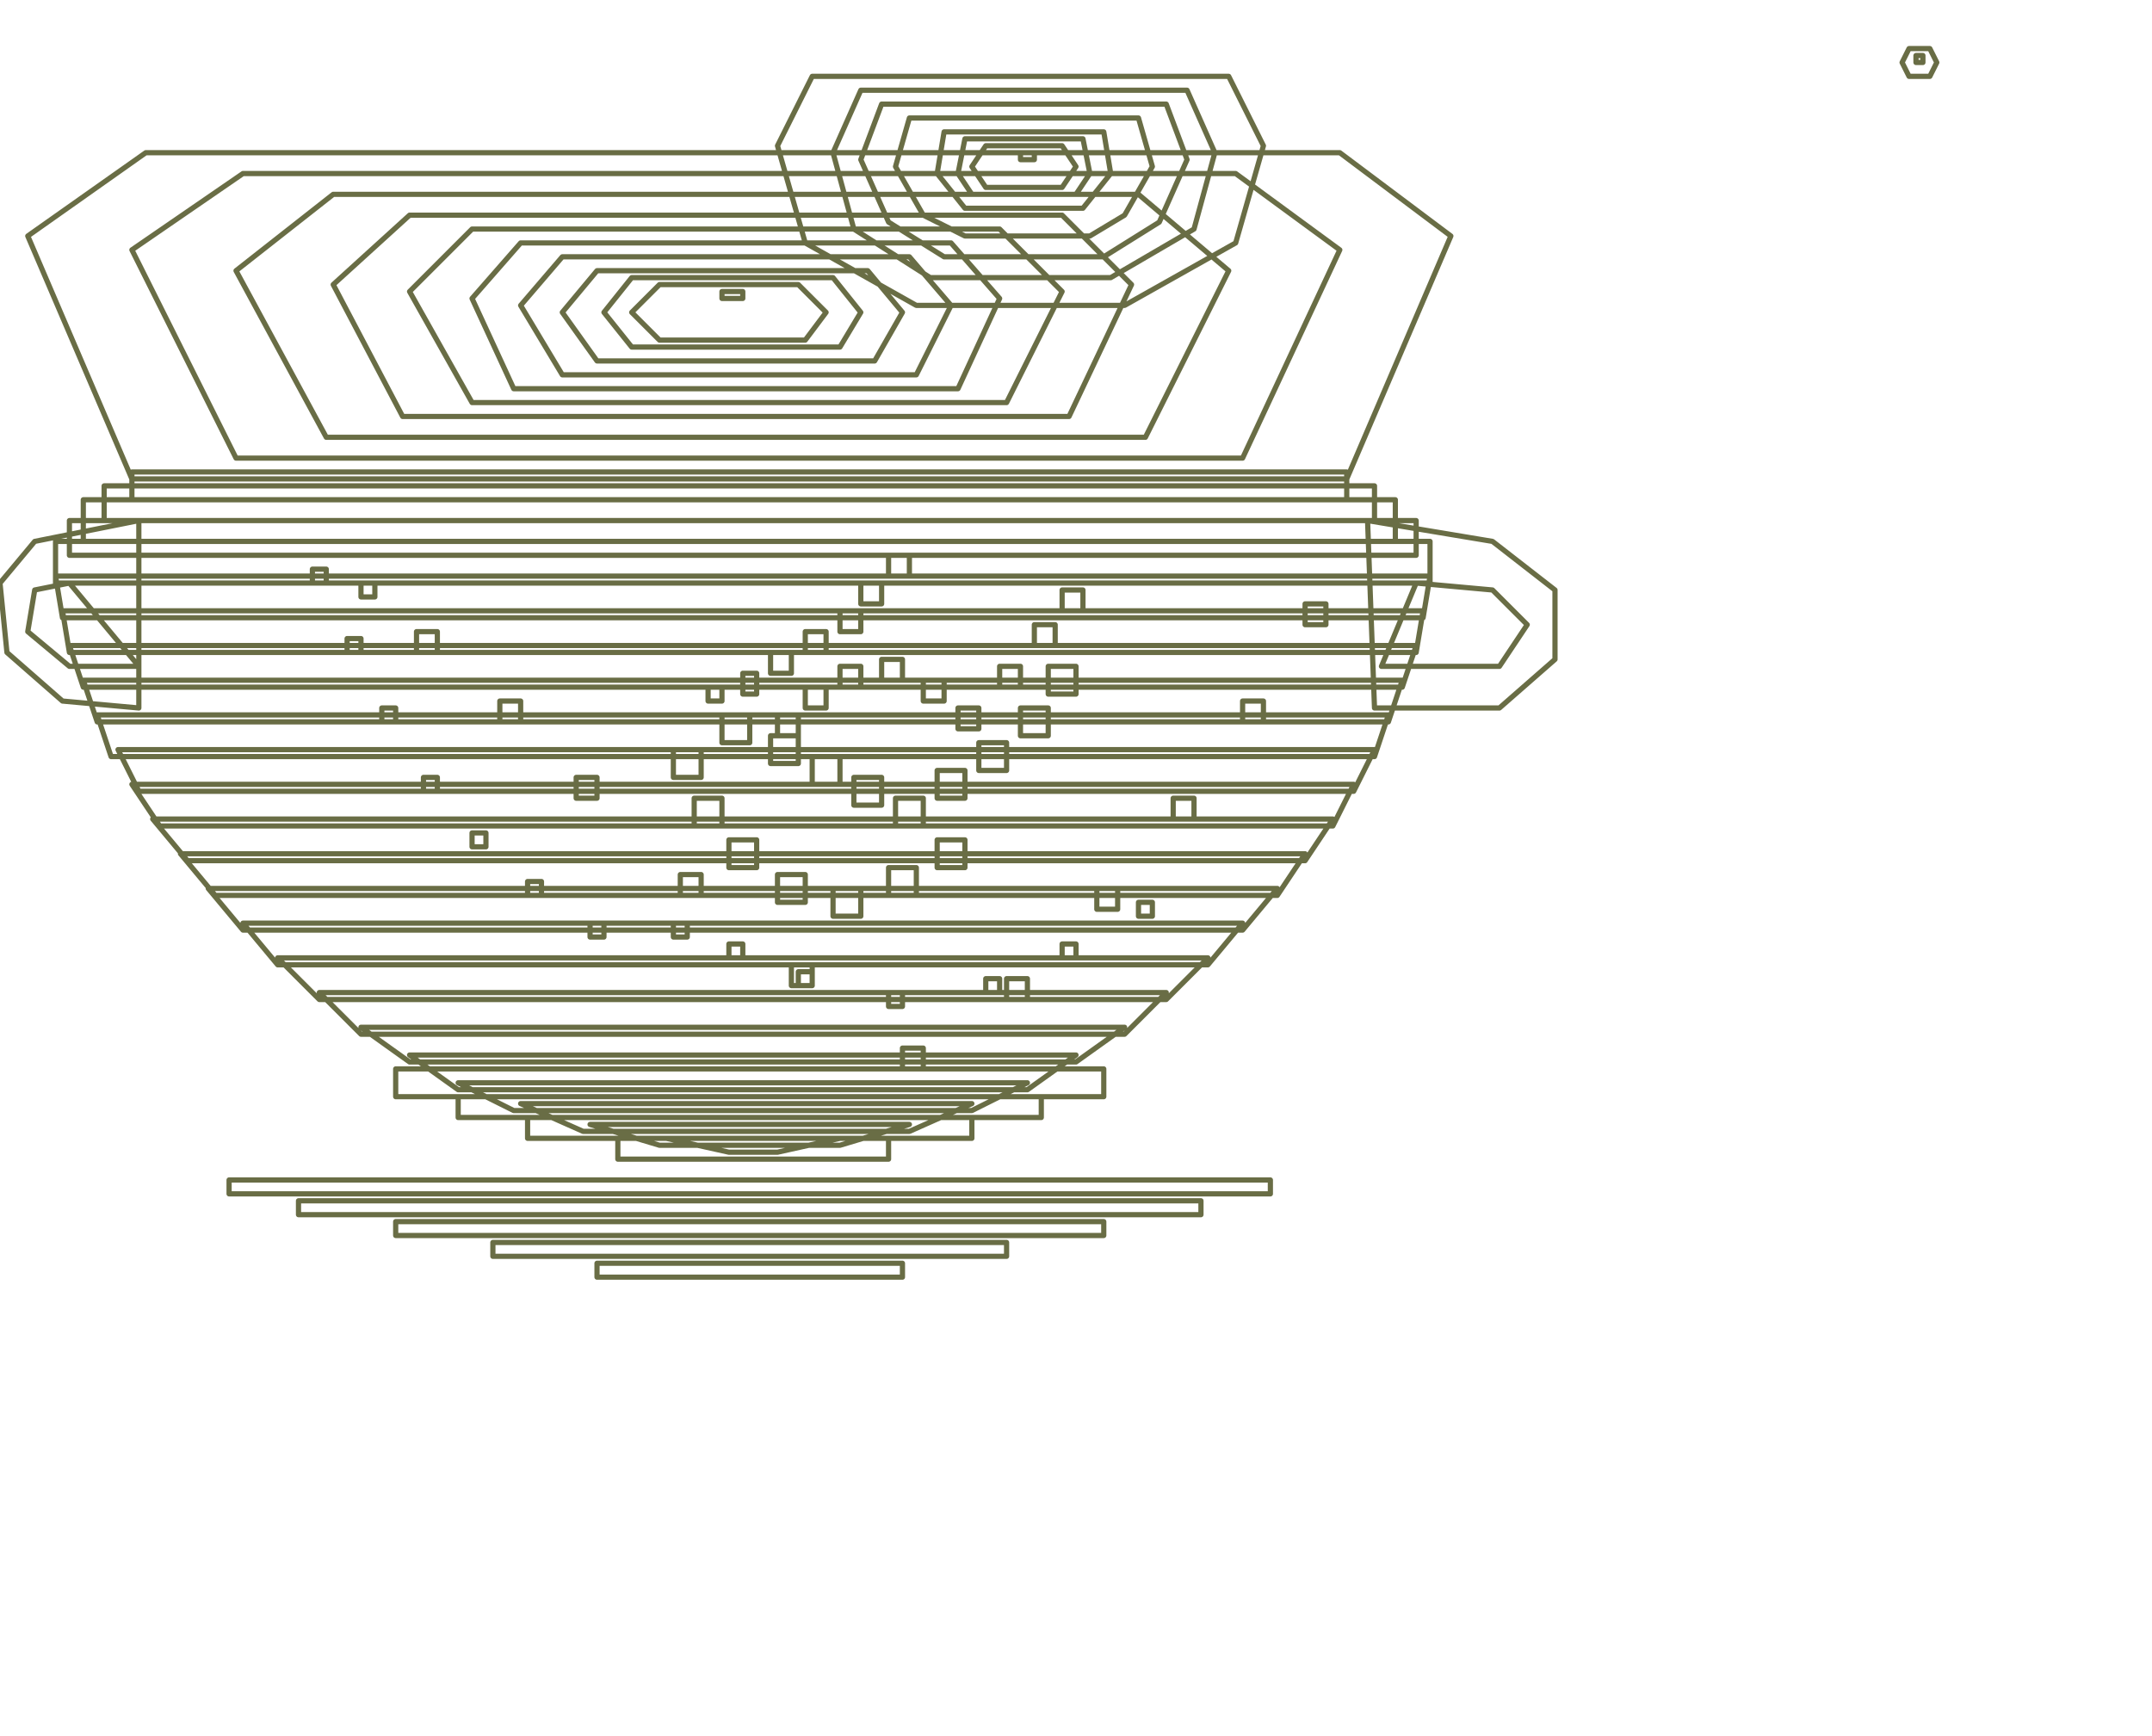
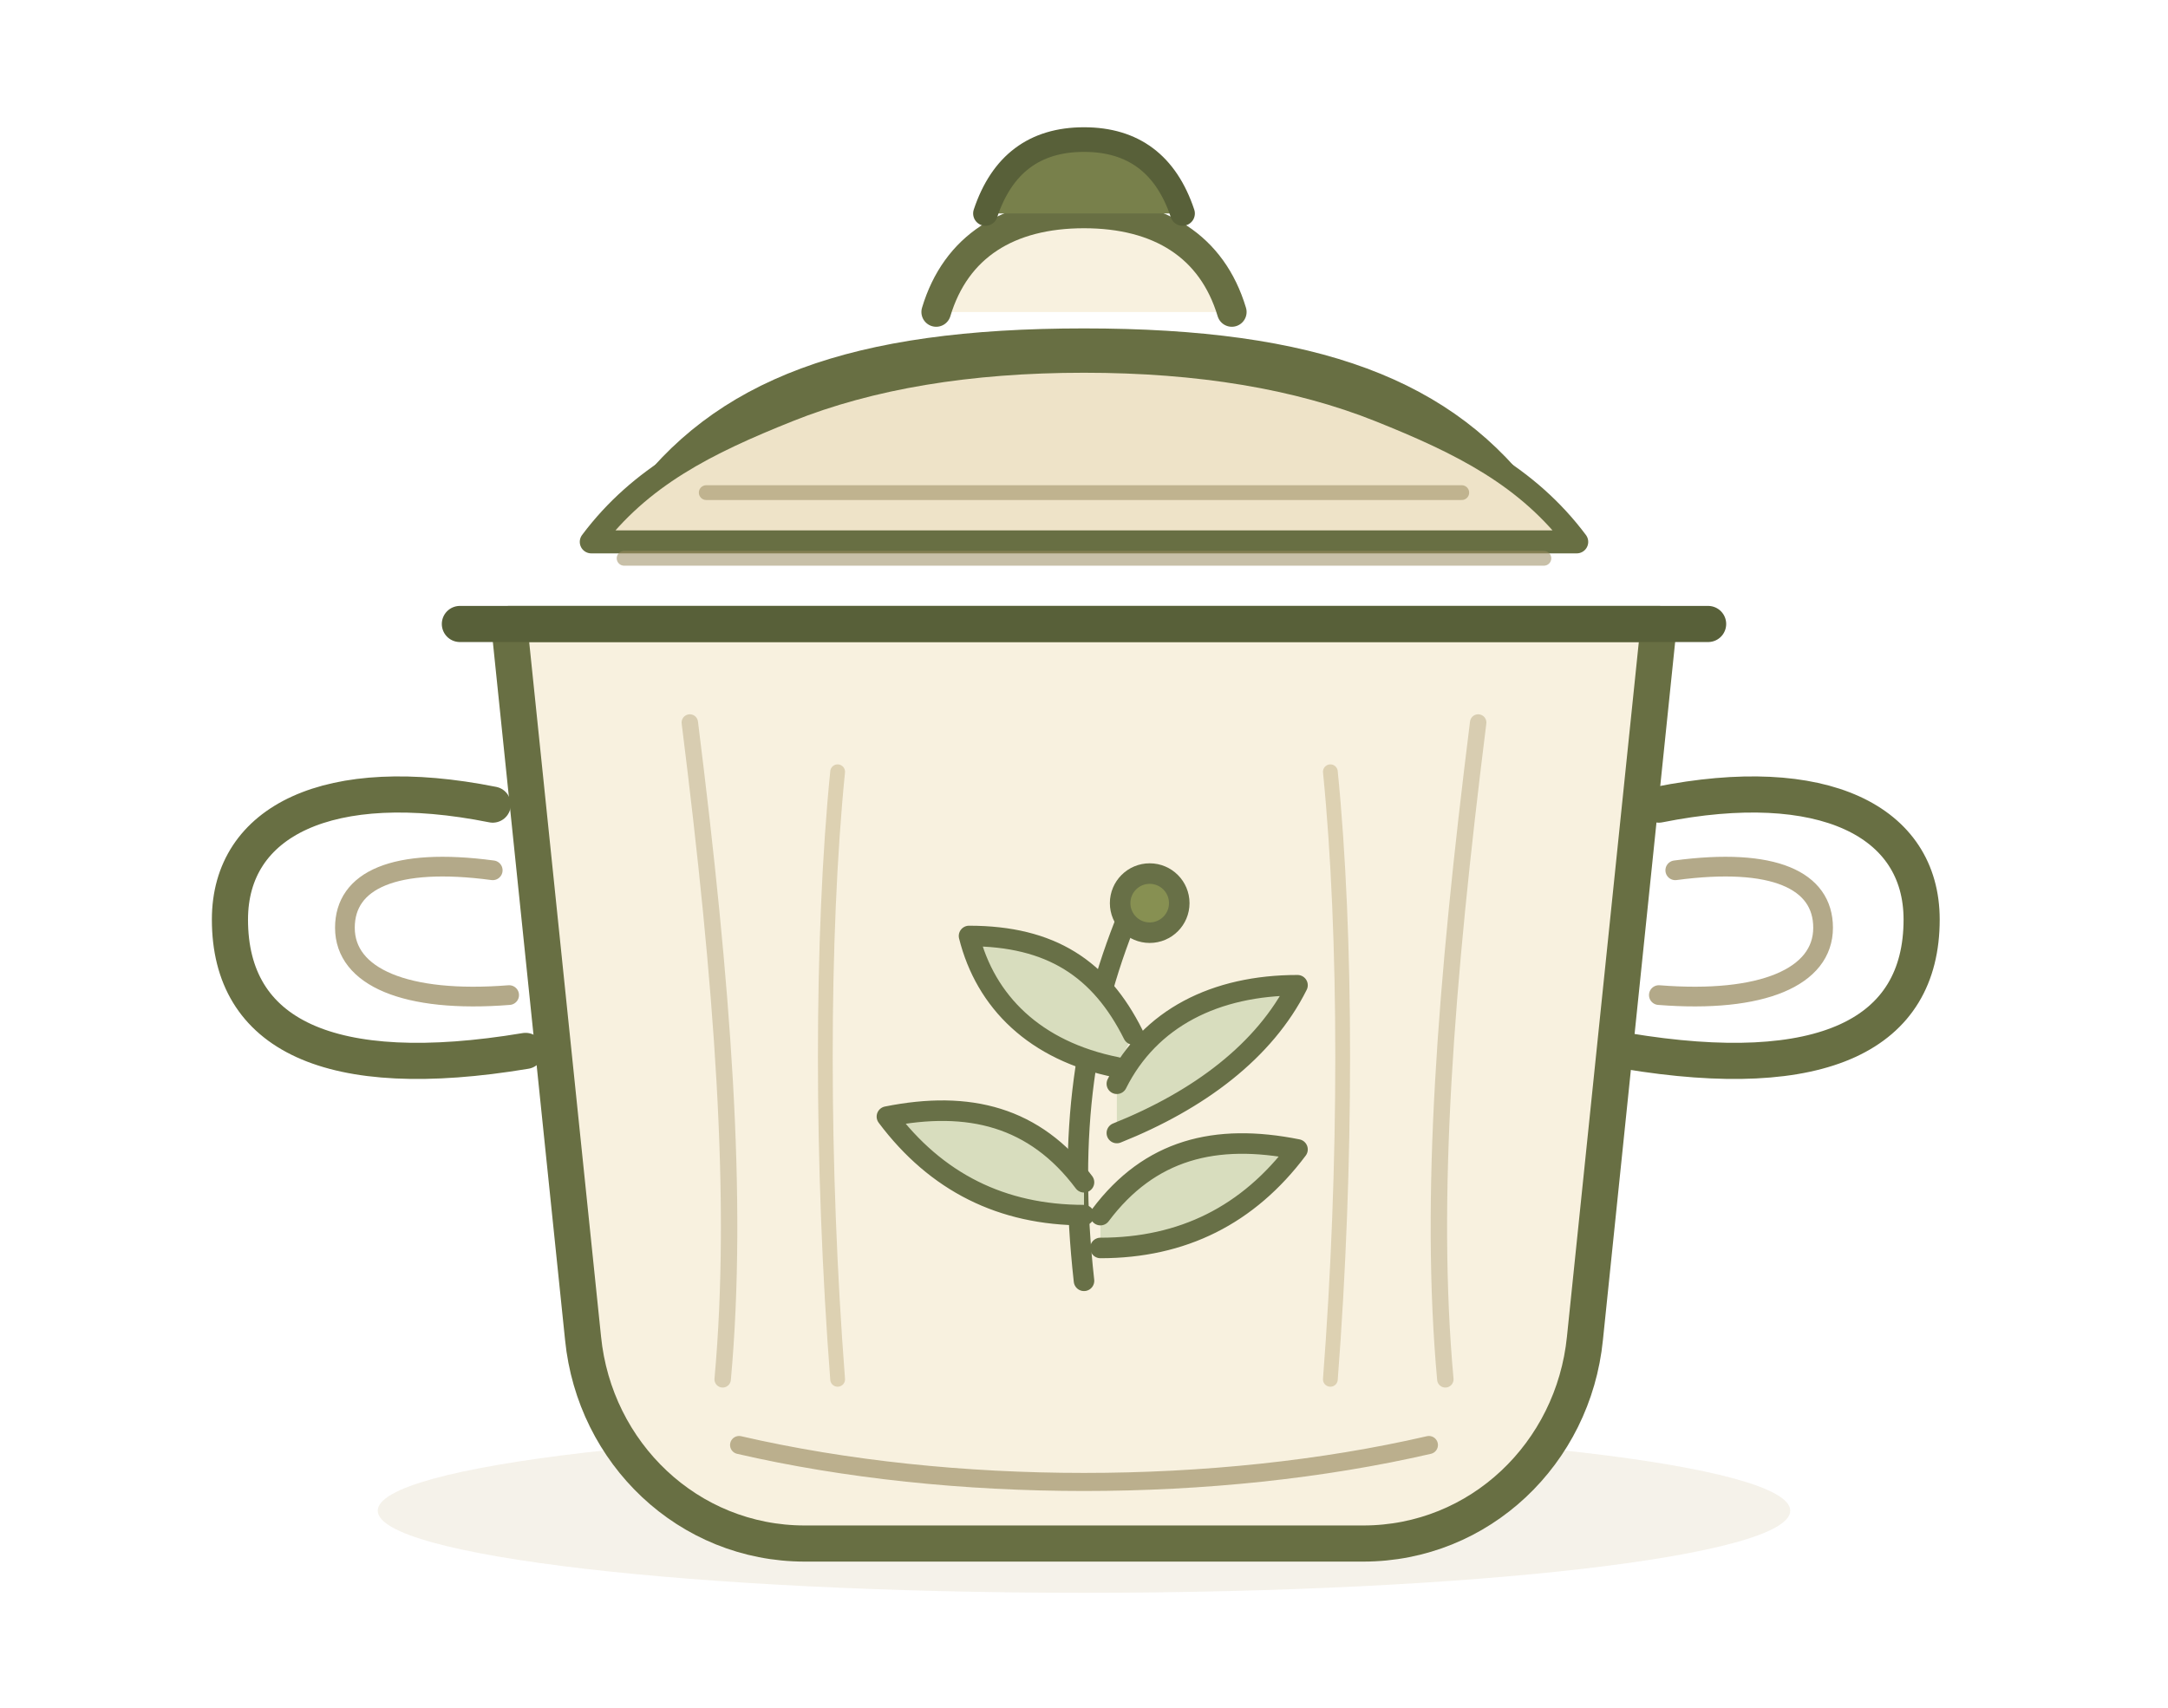
- <svg xmlns="http://www.w3.org/2000/svg" viewBox="0 0 310 250" fill="none">
-   <g id="vintage-recipe-pot" stroke="#62663C" stroke-width="0.75" stroke-linecap="round" stroke-linejoin="round" opacity=".95">
-     <path d="M276,8 L277,8 L277,9 L276,9 Z M275,7 L278,7 L279,9 L278,11 L275,11 L274,9 Z M147,22 L149,22 L149,23 L147,23 Z M142,21 L153,21 L155,24 L153,27 L142,27 L140,24 Z M139,20 L156,20 L157,25 L155,28 L140,28 L138,25 Z M136,19 L159,19 L160,25 L156,30 L139,30 L135,25 Z M131,17 L164,17 L166,24 L162,31 L157,34 L139,34 L133,31 L129,24 Z M127,15 L168,15 L171,23 L167,32 L159,37 L136,37 L128,32 L124,23 Z M124,13 L171,13 L175,22 L172,33 L160,40 L134,40 L123,33 L120,22 Z M117,11 L177,11 L182,21 L178,35 L162,44 L132,44 L116,35 L112,21 Z M104,42 L107,42 L107,43 L104,43 Z M95,41 L115,41 L119,45 L116,49 L95,49 L91,45 Z M91,40 L120,40 L124,45 L121,50 L91,50 L87,45 Z M86,39 L125,39 L130,45 L126,52 L86,52 L81,45 Z M81,37 L131,37 L137,44 L132,54 L81,54 L75,44 Z M75,35 L137,35 L144,43 L138,56 L74,56 L68,43 Z M68,33 L144,33 L153,42 L145,58 L68,58 L59,42 Z M59,31 L153,31 L163,41 L154,60 L58,60 L48,41 Z M48,28 L164,28 L177,39 L165,63 L47,63 L34,39 Z M35,25 L178,25 L193,36 L179,66 L34,66 L19,36 Z M21,22 L193,22 L209,34 L194,69 L19,69 L4,34 Z M19,68 L194,68 L194,72 L19,72 Z M15,70 L198,70 L198,75 L15,75 Z M12,72 L201,72 L201,78 L12,78 Z M10,75 L204,75 L204,80 L10,80 Z M8,78 L206,78 L206,84 L8,84 Z M8,83 L206,83 L205,89 L9,89 Z M9,88 L205,88 L204,94 L10,94 Z M10,93 L204,93 L202,99 L12,99 Z M12,98 L202,98 L200,104 L14,104 Z M14,103 L200,103 L198,109 L16,109 Z M17,108 L198,108 L195,114 L20,114 Z M19,113 L195,113 L192,119 L23,119 Z M22,118 L192,118 L188,124 L27,124 Z M26,123 L188,123 L184,129 L31,129 Z M30,128 L184,128 L179,134 L35,134 Z M35,133 L179,133 L174,139 L40,139 Z M40,138 L174,138 L168,144 L46,144 Z M46,143 L168,143 L162,149 L52,149 Z M52,148 L162,148 L155,153 L59,153 Z M59,152 L155,152 L148,157 L66,157 Z M66,156 L148,156 L140,160 L74,160 Z M75,159 L140,159 L131,163 L84,163 Z M85,162 L131,162 L121,165 L95,165 Z M96,164 L121,164 L112,166 L105,166 Z M20,75 L5,78 L0,84 L1,94 L9,101 L20,102 Z M197,75 L215,78 L224,85 L224,95 L216,102 L198,102 Z M10,84 L5,85 L4,91 L10,96 L20,96 Z M204,84 L215,85 L220,90 L216,96 L199,96 Z M52,84 L54,84 L54,86 L52,86 Z M60,91 L63,91 L63,94 L60,94 Z M72,101 L75,101 L75,104 L72,104 Z M83,112 L86,112 L86,115 L83,115 Z M98,126 L101,126 L101,129 L98,129 Z M114,139 L117,139 L117,142 L114,142 Z M130,151 L133,151 L133,154 L130,154 Z M145,141 L148,141 L148,144 L145,144 Z M158,128 L161,128 L161,131 L158,131 Z M169,115 L172,115 L172,118 L169,118 Z M179,101 L182,101 L182,104 L179,104 Z M188,87 L191,87 L191,90 L188,90 Z M102,99 L104,99 L104,101 L102,101 Z M107,97 L109,97 L109,100 L107,100 Z M111,94 L114,94 L114,97 L111,97 Z M116,91 L119,91 L119,94 L116,94 Z M121,88 L124,88 L124,91 L121,91 Z M124,84 L127,84 L127,87 L124,87 Z M128,80 L131,80 L131,83 L128,83 Z M104,103 L108,103 L108,107 L104,107 Z M111,106 L115,106 L115,110 L111,110 Z M117,109 L121,109 L121,113 L117,113 Z M123,112 L127,112 L127,116 L123,116 Z M129,115 L133,115 L133,119 L129,119 Z M135,111 L139,111 L139,115 L135,115 Z M141,107 L145,107 L145,111 L141,111 Z M147,102 L151,102 L151,106 L147,106 Z M151,96 L155,96 L155,100 L151,100 Z M135,121 L139,121 L139,125 L135,125 Z M128,125 L132,125 L132,129 L128,129 Z M120,128 L124,128 L124,132 L120,132 Z M112,126 L116,126 L116,130 L112,130 Z M105,121 L109,121 L109,125 L105,125 Z M100,115 L104,115 L104,119 L100,119 Z M97,108 L101,108 L101,112 L97,112 Z M138,102 L141,102 L141,105 L138,105 Z M133,98 L136,98 L136,101 L133,101 Z M127,95 L130,95 L130,98 L127,98 Z M121,96 L124,96 L124,99 L121,99 Z M116,99 L119,99 L119,102 L116,102 Z M112,103 L115,103 L115,106 L112,106 Z M144,96 L147,96 L147,99 L144,99 Z M149,90 L152,90 L152,93 L149,93 Z M153,85 L156,85 L156,88 L153,88 Z M97,133 L99,133 L99,135 L97,135 Z M105,136 L107,136 L107,138 L105,138 Z M115,140 L117,140 L117,142 L115,142 Z M128,143 L130,143 L130,145 L128,145 Z M142,141 L144,141 L144,143 L142,143 Z M153,136 L155,136 L155,138 L153,138 Z M164,130 L166,130 L166,132 L164,132 Z M85,133 L87,133 L87,135 L85,135 Z M76,127 L78,127 L78,129 L76,129 Z M68,120 L70,120 L70,122 L68,122 Z M61,112 L63,112 L63,114 L61,114 Z M55,102 L57,102 L57,104 L55,104 Z M50,92 L52,92 L52,94 L50,94 Z M45,82 L47,82 L47,84 L45,84 Z M57,154 L159,154 L159,158 L57,158 Z M66,158 L150,158 L150,161 L66,161 Z M76,161 L140,161 L140,164 L76,164 Z M89,164 L128,164 L128,167 L89,167 Z M33,170 L183,170 L183,172 L33,172 Z M43,173 L173,173 L173,175 L43,175 Z M57,176 L159,176 L159,178 L57,178 Z M71,179 L145,179 L145,181 L71,181 Z M86,182 L130,182 L130,184 L86,184 Z" />
+ <svg xmlns="http://www.w3.org/2000/svg" viewBox="0 0 132 104" fill="none">
+   <g id="vintage-recipe-pot" stroke-linecap="round" stroke-linejoin="round">
+     <ellipse cx="66" cy="92" rx="43" ry="5" fill="#C8B68A" opacity=".18" />
+     <path d="M31 38h70l-4.5 43.5c-.7 7-6.4 12.5-13.5 12.5H49c-7.1 0-12.8-5.5-13.5-12.5L31 38Z" fill="#F8F1DF" stroke="#686F43" stroke-width="2.2" />
+     <path d="M28 38h76" stroke="#586039" stroke-width="2.2" />
+     <path d="M39 31c5-7 13-10 27-10s22 3 27 10" fill="#F5ECD7" stroke="#686F43" stroke-width="2" />
+     <path d="M36 33h60c-3-4-7-6-12-8-5-2-11-3-18-3s-13 1-18 3c-5 2-9 4-12 8Z" fill="#EEE3C8" stroke="#686F43" stroke-width="1.4" />
+     <path d="M57 19c1.2-4 4.4-6 9-6s7.8 2 9 6" fill="#F8F1DF" stroke="#686F43" stroke-width="1.8" />
+     <path d="M60 13c1-3 3-4.5 6-4.5s5 1.5 6 4.5" fill="#78804B" stroke="#586039" stroke-width="1.5" />
+     <path d="M30 49c-10-2-16 1-16 7 0 7 6 10 18 8M101 49c10-2 16 1 16 7 0 7-6 10-18 8" stroke="#686F43" stroke-width="2.2" />
+     <path d="M30 53c-6-.8-9 .6-9 3.5 0 3 3.7 4.6 10 4.1M102 53c6-.8 9 .6 9 3.5 0 3-3.7 4.6-10 4.1" stroke="#9A8C61" stroke-width="1.2" opacity=".75" />
+     <path d="M42 44c2 16 3 29 2 40M90 44c-2 16-3 29-2 40" stroke="#B7AA83" stroke-width="1" opacity=".5" />
+     <path d="M51 47c-1 10-1 24 0 37M81 47c1 10 1 24 0 37" stroke="#D1C3A0" stroke-width=".9" opacity=".7" />
+     <g id="pot-botanical" stroke="#687047" stroke-width="1.25">
+       <path d="M66 78c-1-9 0-16 3-23" />
+       <path d="M68 65c-5-1-8-4-9-8 5 0 8 2 10 6M68 69c5-2 9-5 11-9-5 0-9 2-11 6M66 74c-5 0-9-2-12-6 5-1 9 0 12 4M67 76c5 0 9-2 12-6-5-1-9 0-12 4" fill="#D8DDBE" />
+       <circle cx="70" cy="55" r="1.8" fill="#879052" />
+     </g>
+     <path d="M45 88c13 3 29 3 42 0" stroke="#9A8C61" stroke-width="1.1" opacity=".65" />
+     <path d="M38 34h56M43 30h46" stroke="#9A8C61" stroke-width=".9" opacity=".55" />
  </g>
</svg>
